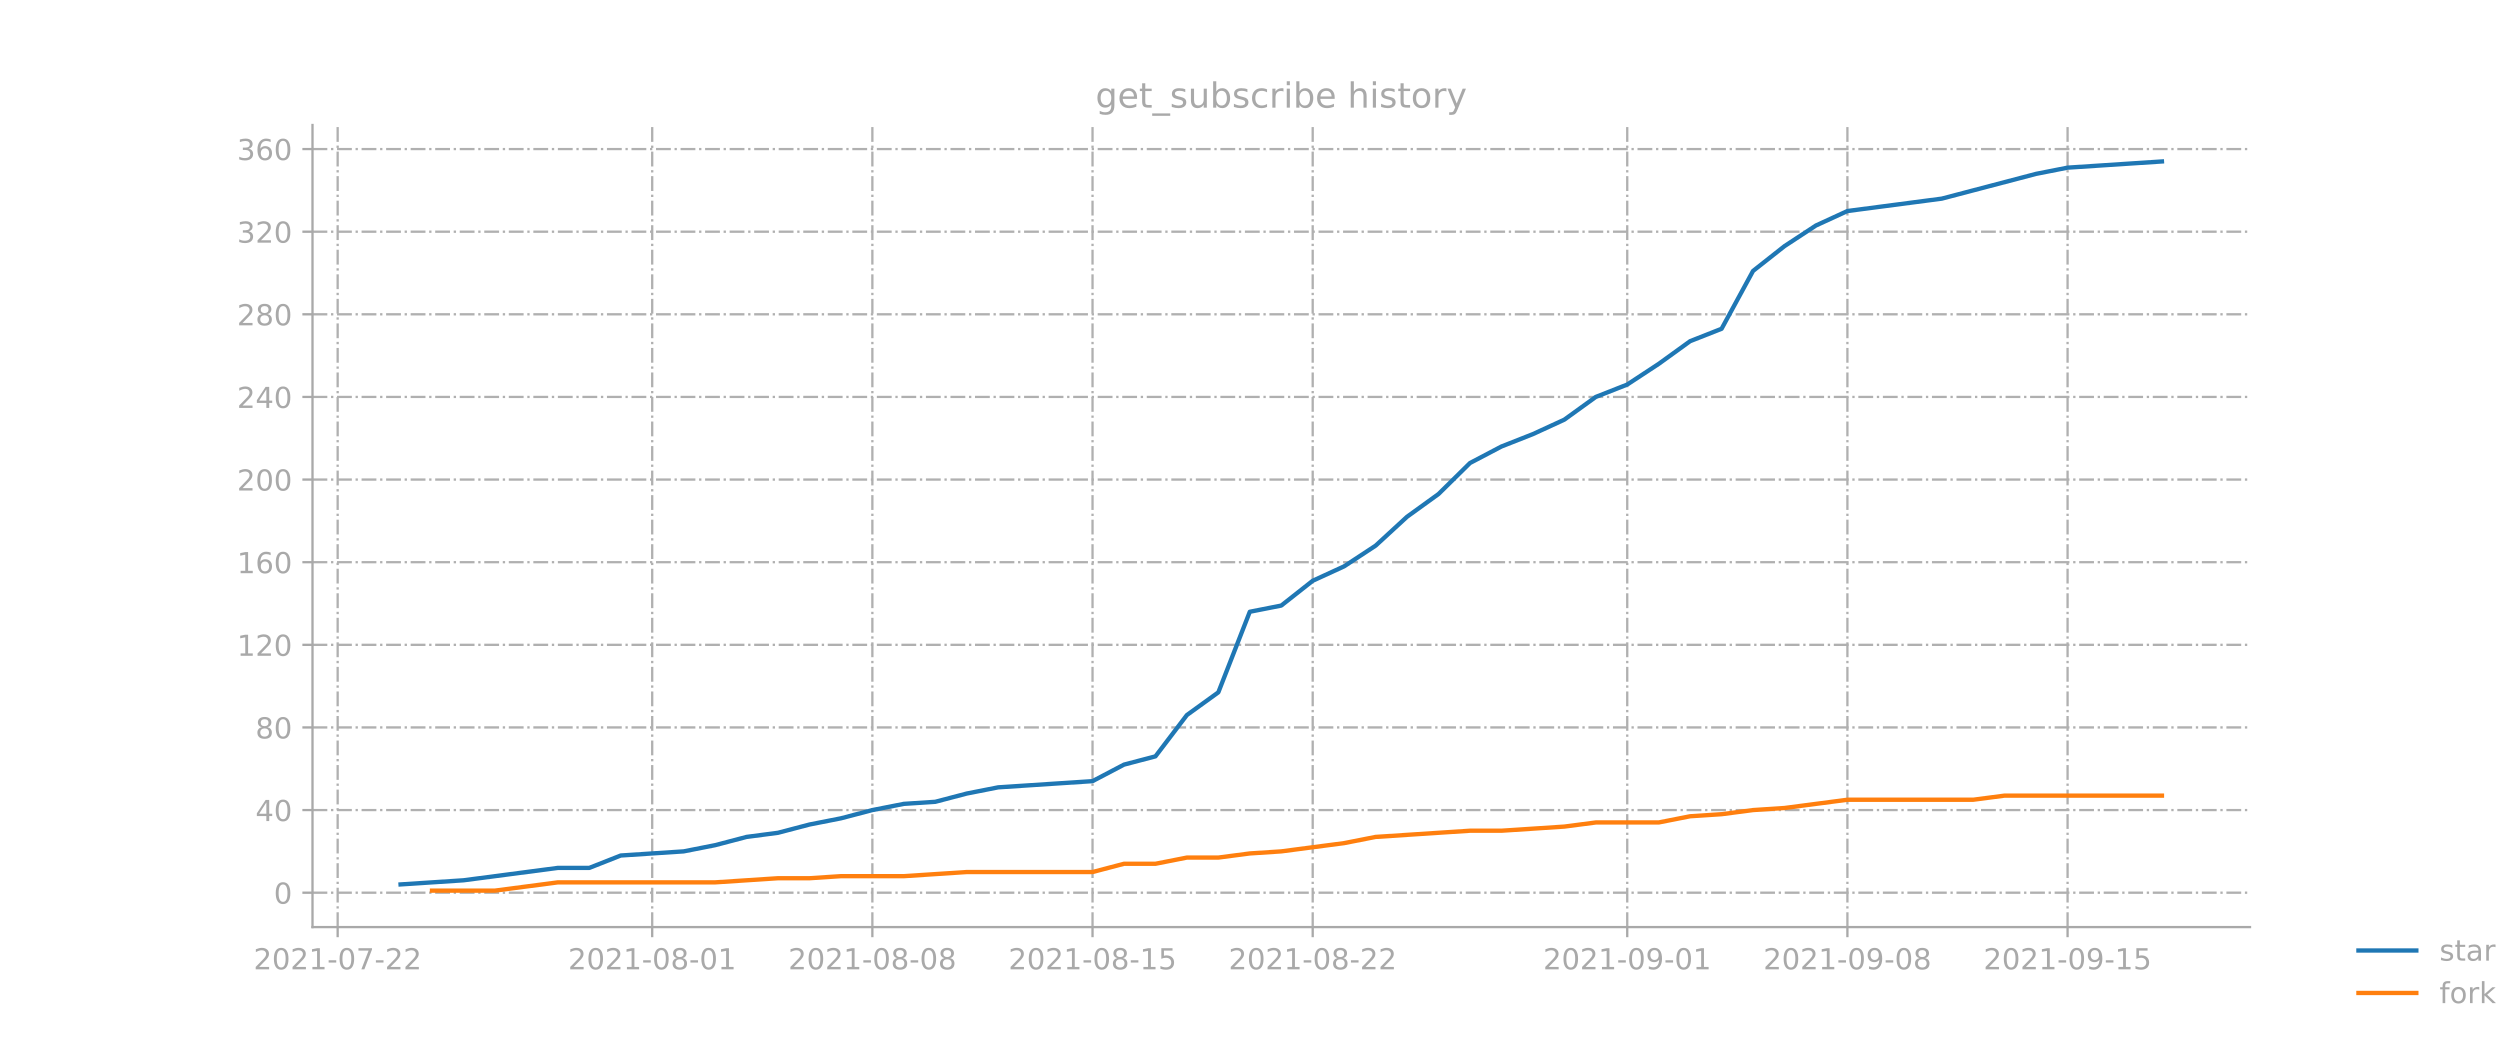
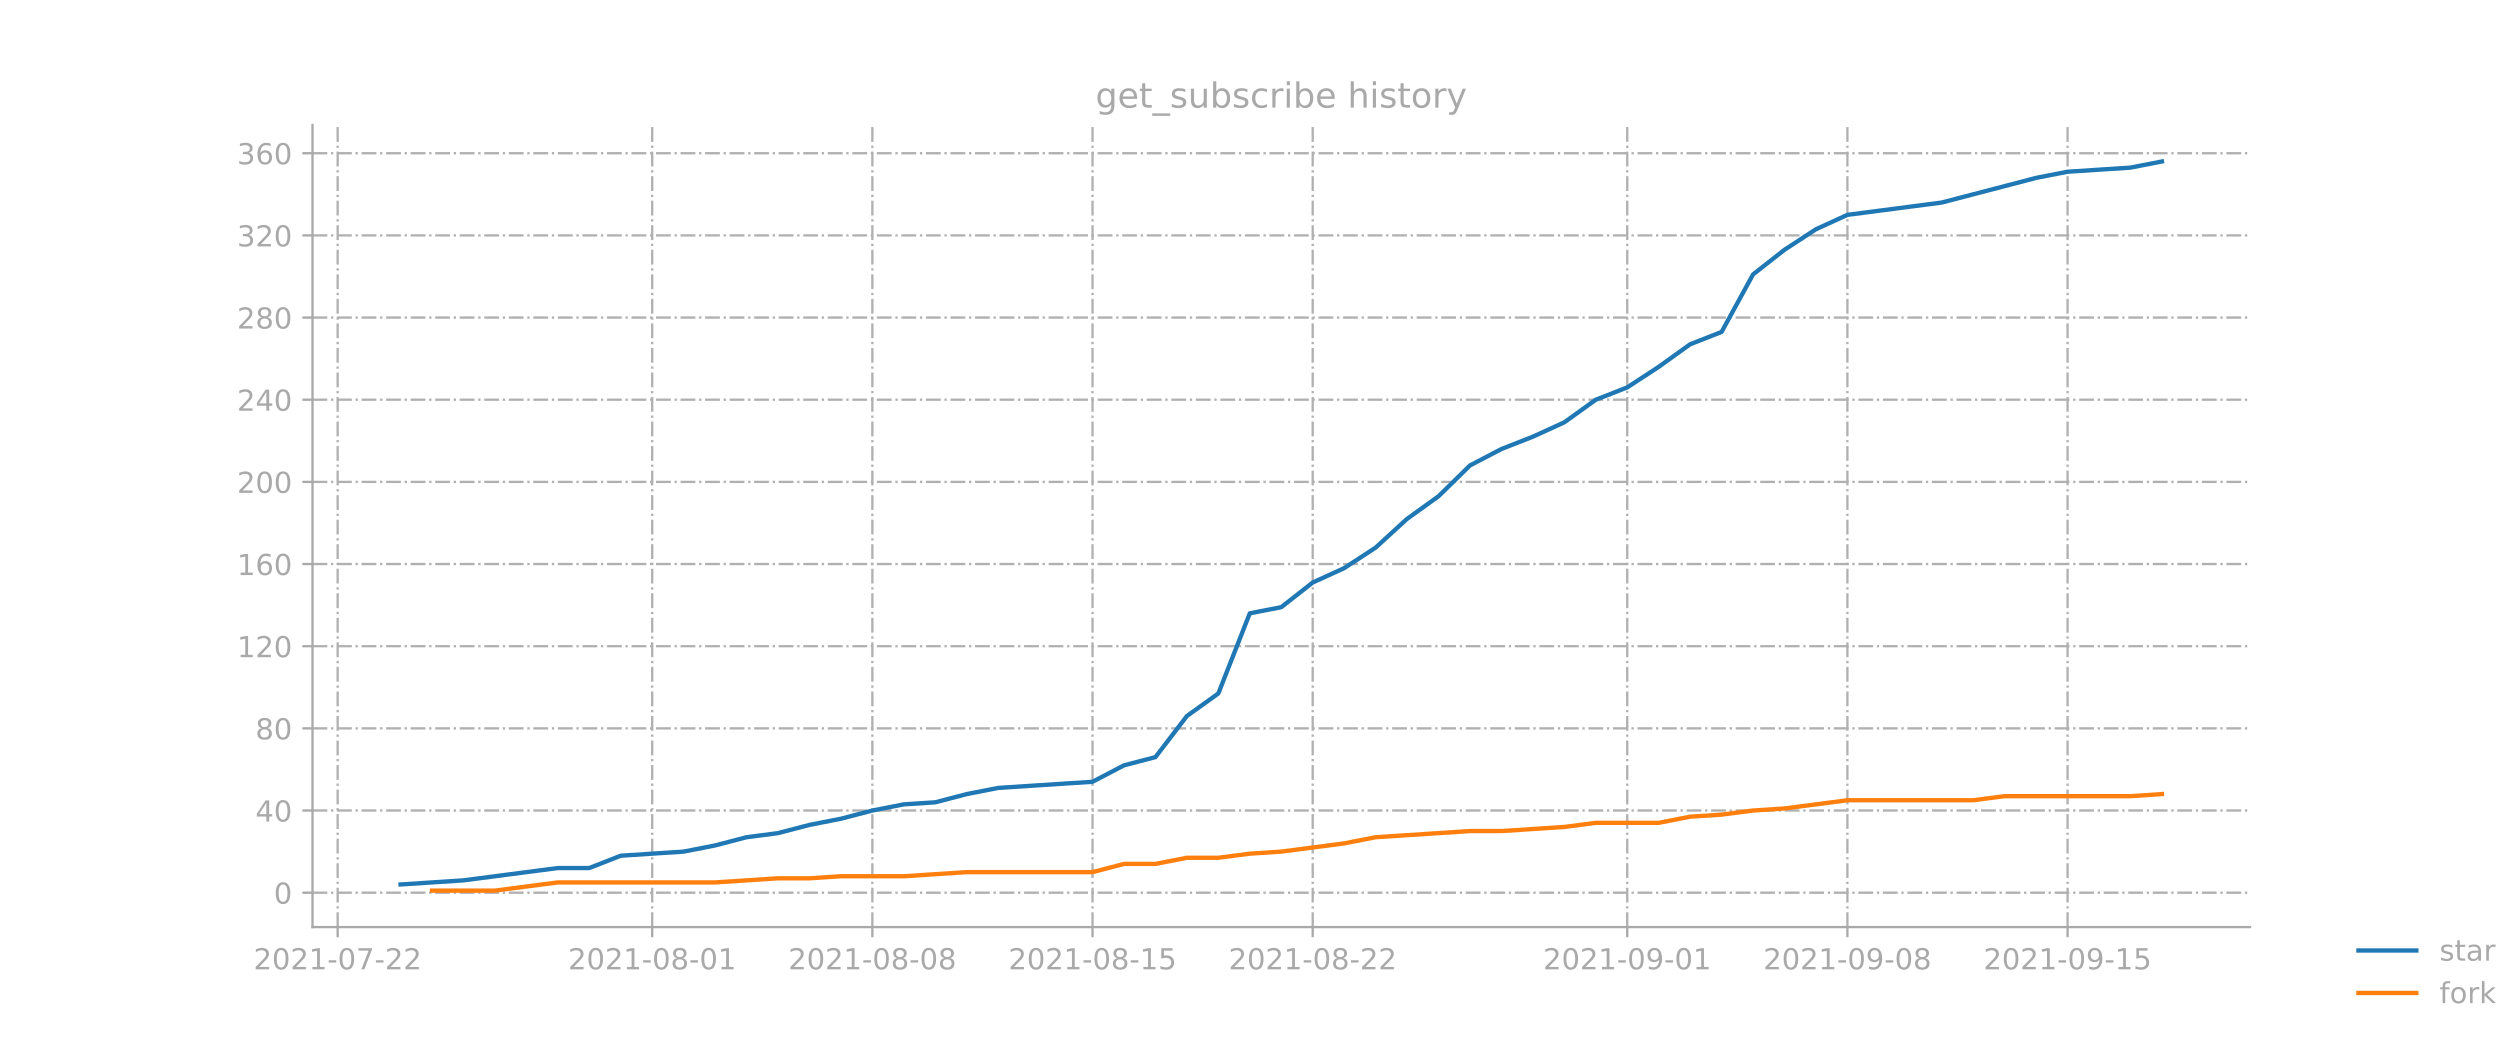
<svg xmlns="http://www.w3.org/2000/svg" xmlns:xlink="http://www.w3.org/1999/xlink" height="360pt" version="1.1" viewBox="0 0 864 360" width="864pt">
  <defs>
    <style type="text/css">*{stroke-linecap:butt;stroke-linejoin:round;}</style>
  </defs>
  <g id="figure_1">
    <g id="patch_1">
      <path d="M 0 360  L 864 360  L 864 0  L 0 0  z " style="fill:none;opacity:0;" />
    </g>
    <g id="axes_1">
      <g id="patch_2">
        <path d="M 108 320.4  L 777.6 320.4  L 777.6 43.2  L 108 43.2  z " style="fill:none;opacity:0;" />
      </g>
      <g id="matplotlib.axis_1">
        <g id="xtick_1">
          <g id="line2d_1">
-             <path clip-path="url(#p44d32dd7d0)" d="M 116.696 320.4  L 116.696 43.2  " style="fill:none;stroke:#b0b0b0;stroke-dasharray:5.12,1.28,0.8,1.28;stroke-dashoffset:0;stroke-width:0.8;" />
+             <path clip-path="url(#p4aa9a8e304)" d="M 116.696 320.4  L 116.696 43.2  " style="fill:none;stroke:#b0b0b0;stroke-dasharray:5.12,1.28,0.8,1.28;stroke-dashoffset:0;stroke-width:0.8;" />
          </g>
          <g id="line2d_2">
            <defs>
-               <path d="M 0 0  L 0 3.5  " id="m758f748c35" style="stroke:#a9a9a9;stroke-width:0.8;" />
+               <path d="M 0 0  L 0 3.5  " id="m9e22bc569d" style="stroke:#a9a9a9;stroke-width:0.8;" />
            </defs>
            <g>
-               <use style="fill:#a9a9a9;stroke:#a9a9a9;stroke-width:0.8;" x="116.696" xlink:href="#m758f748c35" y="320.4" />
+               <use style="fill:#a9a9a9;stroke:#a9a9a9;stroke-width:0.8;" x="116.696" xlink:href="#m9e22bc569d" y="320.4" />
            </g>
          </g>
          <g id="text_1">
            <g style="fill:#a9a9a9;" transform="translate(87.63829 334.9984)scale(0.1 -0.1)">
              <defs>
                <path d="M 1228 531  L 3431 531  L 3431 0  L 469 0  L 469 531  Q 828 903 1448 1529  Q 2069 2156 2228 2338  Q 2531 2678 2651 2914  Q 2772 3150 2772 3378  Q 2772 3750 2511 3984  Q 2250 4219 1831 4219  Q 1534 4219 1204 4116  Q 875 4013 500 3803  L 500 4441  Q 881 4594 1212 4672  Q 1544 4750 1819 4750  Q 2544 4750 2975 4387  Q 3406 4025 3406 3419  Q 3406 3131 3298 2873  Q 3191 2616 2906 2266  Q 2828 2175 2409 1742  Q 1991 1309 1228 531  z " id="DejaVuSans-32" transform="scale(0.015625)" />
                <path d="M 2034 4250  Q 1547 4250 1301 3770  Q 1056 3291 1056 2328  Q 1056 1369 1301 889  Q 1547 409 2034 409  Q 2525 409 2770 889  Q 3016 1369 3016 2328  Q 3016 3291 2770 3770  Q 2525 4250 2034 4250  z M 2034 4750  Q 2819 4750 3233 4129  Q 3647 3509 3647 2328  Q 3647 1150 3233 529  Q 2819 -91 2034 -91  Q 1250 -91 836 529  Q 422 1150 422 2328  Q 422 3509 836 4129  Q 1250 4750 2034 4750  z " id="DejaVuSans-30" transform="scale(0.015625)" />
                <path d="M 794 531  L 1825 531  L 1825 4091  L 703 3866  L 703 4441  L 1819 4666  L 2450 4666  L 2450 531  L 3481 531  L 3481 0  L 794 0  L 794 531  z " id="DejaVuSans-31" transform="scale(0.015625)" />
                <path d="M 313 2009  L 1997 2009  L 1997 1497  L 313 1497  L 313 2009  z " id="DejaVuSans-2d" transform="scale(0.015625)" />
                <path d="M 525 4666  L 3525 4666  L 3525 4397  L 1831 0  L 1172 0  L 2766 4134  L 525 4134  L 525 4666  z " id="DejaVuSans-37" transform="scale(0.015625)" />
              </defs>
              <use xlink:href="#DejaVuSans-32" />
              <use x="63.623" xlink:href="#DejaVuSans-30" />
              <use x="127.246" xlink:href="#DejaVuSans-32" />
              <use x="190.869" xlink:href="#DejaVuSans-31" />
              <use x="254.492" xlink:href="#DejaVuSans-2d" />
              <use x="290.576" xlink:href="#DejaVuSans-30" />
              <use x="354.199" xlink:href="#DejaVuSans-37" />
              <use x="417.822" xlink:href="#DejaVuSans-2d" />
              <use x="453.906" xlink:href="#DejaVuSans-32" />
              <use x="517.529" xlink:href="#DejaVuSans-32" />
            </g>
          </g>
        </g>
        <g id="xtick_2">
          <g id="line2d_3">
-             <path clip-path="url(#p44d32dd7d0)" d="M 225.397 320.4  L 225.397 43.2  " style="fill:none;stroke:#b0b0b0;stroke-dasharray:5.12,1.28,0.8,1.28;stroke-dashoffset:0;stroke-width:0.8;" />
+             <path clip-path="url(#p4aa9a8e304)" d="M 225.397 320.4  L 225.397 43.2  " style="fill:none;stroke:#b0b0b0;stroke-dasharray:5.12,1.28,0.8,1.28;stroke-dashoffset:0;stroke-width:0.8;" />
          </g>
          <g id="line2d_4">
            <g>
-               <use style="fill:#a9a9a9;stroke:#a9a9a9;stroke-width:0.8;" x="225.397" xlink:href="#m758f748c35" y="320.4" />
+               <use style="fill:#a9a9a9;stroke:#a9a9a9;stroke-width:0.8;" x="225.397" xlink:href="#m9e22bc569d" y="320.4" />
            </g>
          </g>
          <g id="text_2">
            <g style="fill:#a9a9a9;" transform="translate(196.3396 334.9984)scale(0.1 -0.1)">
              <defs>
                <path d="M 2034 2216  Q 1584 2216 1326 1975  Q 1069 1734 1069 1313  Q 1069 891 1326 650  Q 1584 409 2034 409  Q 2484 409 2743 651  Q 3003 894 3003 1313  Q 3003 1734 2745 1975  Q 2488 2216 2034 2216  z M 1403 2484  Q 997 2584 770 2862  Q 544 3141 544 3541  Q 544 4100 942 4425  Q 1341 4750 2034 4750  Q 2731 4750 3128 4425  Q 3525 4100 3525 3541  Q 3525 3141 3298 2862  Q 3072 2584 2669 2484  Q 3125 2378 3379 2068  Q 3634 1759 3634 1313  Q 3634 634 3220 271  Q 2806 -91 2034 -91  Q 1263 -91 848 271  Q 434 634 434 1313  Q 434 1759 690 2068  Q 947 2378 1403 2484  z M 1172 3481  Q 1172 3119 1398 2916  Q 1625 2713 2034 2713  Q 2441 2713 2670 2916  Q 2900 3119 2900 3481  Q 2900 3844 2670 4047  Q 2441 4250 2034 4250  Q 1625 4250 1398 4047  Q 1172 3844 1172 3481  z " id="DejaVuSans-38" transform="scale(0.015625)" />
              </defs>
              <use xlink:href="#DejaVuSans-32" />
              <use x="63.623" xlink:href="#DejaVuSans-30" />
              <use x="127.246" xlink:href="#DejaVuSans-32" />
              <use x="190.869" xlink:href="#DejaVuSans-31" />
              <use x="254.492" xlink:href="#DejaVuSans-2d" />
              <use x="290.576" xlink:href="#DejaVuSans-30" />
              <use x="354.199" xlink:href="#DejaVuSans-38" />
              <use x="417.822" xlink:href="#DejaVuSans-2d" />
              <use x="453.906" xlink:href="#DejaVuSans-30" />
              <use x="517.529" xlink:href="#DejaVuSans-31" />
            </g>
          </g>
        </g>
        <g id="xtick_3">
          <g id="line2d_5">
-             <path clip-path="url(#p44d32dd7d0)" d="M 301.488 320.4  L 301.488 43.2  " style="fill:none;stroke:#b0b0b0;stroke-dasharray:5.12,1.28,0.8,1.28;stroke-dashoffset:0;stroke-width:0.8;" />
+             <path clip-path="url(#p4aa9a8e304)" d="M 301.488 320.4  L 301.488 43.2  " style="fill:none;stroke:#b0b0b0;stroke-dasharray:5.12,1.28,0.8,1.28;stroke-dashoffset:0;stroke-width:0.8;" />
          </g>
          <g id="line2d_6">
            <g>
-               <use style="fill:#a9a9a9;stroke:#a9a9a9;stroke-width:0.8;" x="301.488" xlink:href="#m758f748c35" y="320.4" />
+               <use style="fill:#a9a9a9;stroke:#a9a9a9;stroke-width:0.8;" x="301.488" xlink:href="#m9e22bc569d" y="320.4" />
            </g>
          </g>
          <g id="text_3">
            <g style="fill:#a9a9a9;" transform="translate(272.4305 334.9984)scale(0.1 -0.1)">
              <use xlink:href="#DejaVuSans-32" />
              <use x="63.623" xlink:href="#DejaVuSans-30" />
              <use x="127.246" xlink:href="#DejaVuSans-32" />
              <use x="190.869" xlink:href="#DejaVuSans-31" />
              <use x="254.492" xlink:href="#DejaVuSans-2d" />
              <use x="290.576" xlink:href="#DejaVuSans-30" />
              <use x="354.199" xlink:href="#DejaVuSans-38" />
              <use x="417.822" xlink:href="#DejaVuSans-2d" />
              <use x="453.906" xlink:href="#DejaVuSans-30" />
              <use x="517.529" xlink:href="#DejaVuSans-38" />
            </g>
          </g>
        </g>
        <g id="xtick_4">
          <g id="line2d_7">
-             <path clip-path="url(#p44d32dd7d0)" d="M 377.579 320.4  L 377.579 43.2  " style="fill:none;stroke:#b0b0b0;stroke-dasharray:5.12,1.28,0.8,1.28;stroke-dashoffset:0;stroke-width:0.8;" />
+             <path clip-path="url(#p4aa9a8e304)" d="M 377.579 320.4  L 377.579 43.2  " style="fill:none;stroke:#b0b0b0;stroke-dasharray:5.12,1.28,0.8,1.28;stroke-dashoffset:0;stroke-width:0.8;" />
          </g>
          <g id="line2d_8">
            <g>
-               <use style="fill:#a9a9a9;stroke:#a9a9a9;stroke-width:0.8;" x="377.579" xlink:href="#m758f748c35" y="320.4" />
+               <use style="fill:#a9a9a9;stroke:#a9a9a9;stroke-width:0.8;" x="377.579" xlink:href="#m9e22bc569d" y="320.4" />
            </g>
          </g>
          <g id="text_4">
            <g style="fill:#a9a9a9;" transform="translate(348.5214 334.9984)scale(0.1 -0.1)">
              <defs>
                <path d="M 691 4666  L 3169 4666  L 3169 4134  L 1269 4134  L 1269 2991  Q 1406 3038 1543 3061  Q 1681 3084 1819 3084  Q 2600 3084 3056 2656  Q 3513 2228 3513 1497  Q 3513 744 3044 326  Q 2575 -91 1722 -91  Q 1428 -91 1123 -41  Q 819 9 494 109  L 494 744  Q 775 591 1075 516  Q 1375 441 1709 441  Q 2250 441 2565 725  Q 2881 1009 2881 1497  Q 2881 1984 2565 2268  Q 2250 2553 1709 2553  Q 1456 2553 1204 2497  Q 953 2441 691 2322  L 691 4666  z " id="DejaVuSans-35" transform="scale(0.015625)" />
              </defs>
              <use xlink:href="#DejaVuSans-32" />
              <use x="63.623" xlink:href="#DejaVuSans-30" />
              <use x="127.246" xlink:href="#DejaVuSans-32" />
              <use x="190.869" xlink:href="#DejaVuSans-31" />
              <use x="254.492" xlink:href="#DejaVuSans-2d" />
              <use x="290.576" xlink:href="#DejaVuSans-30" />
              <use x="354.199" xlink:href="#DejaVuSans-38" />
              <use x="417.822" xlink:href="#DejaVuSans-2d" />
              <use x="453.906" xlink:href="#DejaVuSans-31" />
              <use x="517.529" xlink:href="#DejaVuSans-35" />
            </g>
          </g>
        </g>
        <g id="xtick_5">
          <g id="line2d_9">
-             <path clip-path="url(#p44d32dd7d0)" d="M 453.67 320.4  L 453.67 43.2  " style="fill:none;stroke:#b0b0b0;stroke-dasharray:5.12,1.28,0.8,1.28;stroke-dashoffset:0;stroke-width:0.8;" />
+             <path clip-path="url(#p4aa9a8e304)" d="M 453.67 320.4  L 453.67 43.2  " style="fill:none;stroke:#b0b0b0;stroke-dasharray:5.12,1.28,0.8,1.28;stroke-dashoffset:0;stroke-width:0.8;" />
          </g>
          <g id="line2d_10">
            <g>
-               <use style="fill:#a9a9a9;stroke:#a9a9a9;stroke-width:0.8;" x="453.67" xlink:href="#m758f748c35" y="320.4" />
+               <use style="fill:#a9a9a9;stroke:#a9a9a9;stroke-width:0.8;" x="453.67" xlink:href="#m9e22bc569d" y="320.4" />
            </g>
          </g>
          <g id="text_5">
            <g style="fill:#a9a9a9;" transform="translate(424.6123 334.9984)scale(0.1 -0.1)">
              <use xlink:href="#DejaVuSans-32" />
              <use x="63.623" xlink:href="#DejaVuSans-30" />
              <use x="127.246" xlink:href="#DejaVuSans-32" />
              <use x="190.869" xlink:href="#DejaVuSans-31" />
              <use x="254.492" xlink:href="#DejaVuSans-2d" />
              <use x="290.576" xlink:href="#DejaVuSans-30" />
              <use x="354.199" xlink:href="#DejaVuSans-38" />
              <use x="417.822" xlink:href="#DejaVuSans-2d" />
              <use x="453.906" xlink:href="#DejaVuSans-32" />
              <use x="517.529" xlink:href="#DejaVuSans-32" />
            </g>
          </g>
        </g>
        <g id="xtick_6">
          <g id="line2d_11">
-             <path clip-path="url(#p44d32dd7d0)" d="M 562.371 320.4  L 562.371 43.2  " style="fill:none;stroke:#b0b0b0;stroke-dasharray:5.12,1.28,0.8,1.28;stroke-dashoffset:0;stroke-width:0.8;" />
+             <path clip-path="url(#p4aa9a8e304)" d="M 562.371 320.4  L 562.371 43.2  " style="fill:none;stroke:#b0b0b0;stroke-dasharray:5.12,1.28,0.8,1.28;stroke-dashoffset:0;stroke-width:0.8;" />
          </g>
          <g id="line2d_12">
            <g>
-               <use style="fill:#a9a9a9;stroke:#a9a9a9;stroke-width:0.8;" x="562.371" xlink:href="#m758f748c35" y="320.4" />
+               <use style="fill:#a9a9a9;stroke:#a9a9a9;stroke-width:0.8;" x="562.371" xlink:href="#m9e22bc569d" y="320.4" />
            </g>
          </g>
          <g id="text_6">
            <g style="fill:#a9a9a9;" transform="translate(533.3136 334.9984)scale(0.1 -0.1)">
              <defs>
                <path d="M 703 97  L 703 672  Q 941 559 1184 500  Q 1428 441 1663 441  Q 2288 441 2617 861  Q 2947 1281 2994 2138  Q 2813 1869 2534 1725  Q 2256 1581 1919 1581  Q 1219 1581 811 2004  Q 403 2428 403 3163  Q 403 3881 828 4315  Q 1253 4750 1959 4750  Q 2769 4750 3195 4129  Q 3622 3509 3622 2328  Q 3622 1225 3098 567  Q 2575 -91 1691 -91  Q 1453 -91 1209 -44  Q 966 3 703 97  z M 1959 2075  Q 2384 2075 2632 2365  Q 2881 2656 2881 3163  Q 2881 3666 2632 3958  Q 2384 4250 1959 4250  Q 1534 4250 1286 3958  Q 1038 3666 1038 3163  Q 1038 2656 1286 2365  Q 1534 2075 1959 2075  z " id="DejaVuSans-39" transform="scale(0.015625)" />
              </defs>
              <use xlink:href="#DejaVuSans-32" />
              <use x="63.623" xlink:href="#DejaVuSans-30" />
              <use x="127.246" xlink:href="#DejaVuSans-32" />
              <use x="190.869" xlink:href="#DejaVuSans-31" />
              <use x="254.492" xlink:href="#DejaVuSans-2d" />
              <use x="290.576" xlink:href="#DejaVuSans-30" />
              <use x="354.199" xlink:href="#DejaVuSans-39" />
              <use x="417.822" xlink:href="#DejaVuSans-2d" />
              <use x="453.906" xlink:href="#DejaVuSans-30" />
              <use x="517.529" xlink:href="#DejaVuSans-31" />
            </g>
          </g>
        </g>
        <g id="xtick_7">
          <g id="line2d_13">
-             <path clip-path="url(#p44d32dd7d0)" d="M 638.462 320.4  L 638.462 43.2  " style="fill:none;stroke:#b0b0b0;stroke-dasharray:5.12,1.28,0.8,1.28;stroke-dashoffset:0;stroke-width:0.8;" />
+             <path clip-path="url(#p4aa9a8e304)" d="M 638.462 320.4  L 638.462 43.2  " style="fill:none;stroke:#b0b0b0;stroke-dasharray:5.12,1.28,0.8,1.28;stroke-dashoffset:0;stroke-width:0.8;" />
          </g>
          <g id="line2d_14">
            <g>
-               <use style="fill:#a9a9a9;stroke:#a9a9a9;stroke-width:0.8;" x="638.462" xlink:href="#m758f748c35" y="320.4" />
+               <use style="fill:#a9a9a9;stroke:#a9a9a9;stroke-width:0.8;" x="638.462" xlink:href="#m9e22bc569d" y="320.4" />
            </g>
          </g>
          <g id="text_7">
            <g style="fill:#a9a9a9;" transform="translate(609.4045 334.9984)scale(0.1 -0.1)">
              <use xlink:href="#DejaVuSans-32" />
              <use x="63.623" xlink:href="#DejaVuSans-30" />
              <use x="127.246" xlink:href="#DejaVuSans-32" />
              <use x="190.869" xlink:href="#DejaVuSans-31" />
              <use x="254.492" xlink:href="#DejaVuSans-2d" />
              <use x="290.576" xlink:href="#DejaVuSans-30" />
              <use x="354.199" xlink:href="#DejaVuSans-39" />
              <use x="417.822" xlink:href="#DejaVuSans-2d" />
              <use x="453.906" xlink:href="#DejaVuSans-30" />
              <use x="517.529" xlink:href="#DejaVuSans-38" />
            </g>
          </g>
        </g>
        <g id="xtick_8">
          <g id="line2d_15">
-             <path clip-path="url(#p44d32dd7d0)" d="M 714.553 320.4  L 714.553 43.2  " style="fill:none;stroke:#b0b0b0;stroke-dasharray:5.12,1.28,0.8,1.28;stroke-dashoffset:0;stroke-width:0.8;" />
+             <path clip-path="url(#p4aa9a8e304)" d="M 714.553 320.4  L 714.553 43.2  " style="fill:none;stroke:#b0b0b0;stroke-dasharray:5.12,1.28,0.8,1.28;stroke-dashoffset:0;stroke-width:0.8;" />
          </g>
          <g id="line2d_16">
            <g>
-               <use style="fill:#a9a9a9;stroke:#a9a9a9;stroke-width:0.8;" x="714.553" xlink:href="#m758f748c35" y="320.4" />
+               <use style="fill:#a9a9a9;stroke:#a9a9a9;stroke-width:0.8;" x="714.553" xlink:href="#m9e22bc569d" y="320.4" />
            </g>
          </g>
          <g id="text_8">
            <g style="fill:#a9a9a9;" transform="translate(685.4954 334.9984)scale(0.1 -0.1)">
              <use xlink:href="#DejaVuSans-32" />
              <use x="63.623" xlink:href="#DejaVuSans-30" />
              <use x="127.246" xlink:href="#DejaVuSans-32" />
              <use x="190.869" xlink:href="#DejaVuSans-31" />
              <use x="254.492" xlink:href="#DejaVuSans-2d" />
              <use x="290.576" xlink:href="#DejaVuSans-30" />
              <use x="354.199" xlink:href="#DejaVuSans-39" />
              <use x="417.822" xlink:href="#DejaVuSans-2d" />
              <use x="453.906" xlink:href="#DejaVuSans-31" />
              <use x="517.529" xlink:href="#DejaVuSans-35" />
            </g>
          </g>
        </g>
      </g>
      <g id="matplotlib.axis_2">
        <g id="ytick_1">
          <g id="line2d_17">
-             <path clip-path="url(#p44d32dd7d0)" d="M 108 308.514  L 777.6 308.514  " style="fill:none;stroke:#b0b0b0;stroke-dasharray:5.12,1.28,0.8,1.28;stroke-dashoffset:0;stroke-width:0.8;" />
+             <path clip-path="url(#p4aa9a8e304)" d="M 108 308.51  L 777.6 308.51  " style="fill:none;stroke:#b0b0b0;stroke-dasharray:5.12,1.28,0.8,1.28;stroke-dashoffset:0;stroke-width:0.8;" />
          </g>
          <g id="line2d_18">
            <defs>
-               <path d="M 0 0  L -3.5 0  " id="m74bb67bf41" style="stroke:#a9a9a9;stroke-width:0.8;" />
+               <path d="M 0 0  L -3.5 0  " id="m65caf7c14a" style="stroke:#a9a9a9;stroke-width:0.8;" />
            </defs>
            <g>
-               <use style="fill:#a9a9a9;stroke:#a9a9a9;stroke-width:0.8;" x="108" xlink:href="#m74bb67bf41" y="308.514" />
+               <use style="fill:#a9a9a9;stroke:#a9a9a9;stroke-width:0.8;" x="108" xlink:href="#m65caf7c14a" y="308.51" />
            </g>
          </g>
          <g id="text_9">
-             <g style="fill:#a9a9a9;" transform="translate(94.6375 312.3131)scale(0.1 -0.1)">
+             <g style="fill:#a9a9a9;" transform="translate(94.6375 312.3091)scale(0.1 -0.1)">
              <use xlink:href="#DejaVuSans-30" />
            </g>
          </g>
        </g>
        <g id="ytick_2">
          <g id="line2d_19">
-             <path clip-path="url(#p44d32dd7d0)" d="M 108 279.959  L 777.6 279.959  " style="fill:none;stroke:#b0b0b0;stroke-dasharray:5.12,1.28,0.8,1.28;stroke-dashoffset:0;stroke-width:0.8;" />
+             <path clip-path="url(#p4aa9a8e304)" d="M 108 280.115  L 777.6 280.115  " style="fill:none;stroke:#b0b0b0;stroke-dasharray:5.12,1.28,0.8,1.28;stroke-dashoffset:0;stroke-width:0.8;" />
          </g>
          <g id="line2d_20">
            <g>
-               <use style="fill:#a9a9a9;stroke:#a9a9a9;stroke-width:0.8;" x="108" xlink:href="#m74bb67bf41" y="279.959" />
+               <use style="fill:#a9a9a9;stroke:#a9a9a9;stroke-width:0.8;" x="108" xlink:href="#m65caf7c14a" y="280.115" />
            </g>
          </g>
          <g id="text_10">
-             <g style="fill:#a9a9a9;" transform="translate(88.275 283.7579)scale(0.1 -0.1)">
+             <g style="fill:#a9a9a9;" transform="translate(88.275 283.9147)scale(0.1 -0.1)">
              <defs>
                <path d="M 2419 4116  L 825 1625  L 2419 1625  L 2419 4116  z M 2253 4666  L 3047 4666  L 3047 1625  L 3713 1625  L 3713 1100  L 3047 1100  L 3047 0  L 2419 0  L 2419 1100  L 313 1100  L 313 1709  L 2253 4666  z " id="DejaVuSans-34" transform="scale(0.015625)" />
              </defs>
              <use xlink:href="#DejaVuSans-34" />
              <use x="63.623" xlink:href="#DejaVuSans-30" />
            </g>
          </g>
        </g>
        <g id="ytick_3">
          <g id="line2d_21">
-             <path clip-path="url(#p44d32dd7d0)" d="M 108 251.403  L 777.6 251.403  " style="fill:none;stroke:#b0b0b0;stroke-dasharray:5.12,1.28,0.8,1.28;stroke-dashoffset:0;stroke-width:0.8;" />
+             <path clip-path="url(#p4aa9a8e304)" d="M 108 251.721  L 777.6 251.721  " style="fill:none;stroke:#b0b0b0;stroke-dasharray:5.12,1.28,0.8,1.28;stroke-dashoffset:0;stroke-width:0.8;" />
          </g>
          <g id="line2d_22">
            <g>
-               <use style="fill:#a9a9a9;stroke:#a9a9a9;stroke-width:0.8;" x="108" xlink:href="#m74bb67bf41" y="251.403" />
+               <use style="fill:#a9a9a9;stroke:#a9a9a9;stroke-width:0.8;" x="108" xlink:href="#m65caf7c14a" y="251.721" />
            </g>
          </g>
          <g id="text_11">
-             <g style="fill:#a9a9a9;" transform="translate(88.275 255.2026)scale(0.1 -0.1)">
+             <g style="fill:#a9a9a9;" transform="translate(88.275 255.5203)scale(0.1 -0.1)">
              <use xlink:href="#DejaVuSans-38" />
              <use x="63.623" xlink:href="#DejaVuSans-30" />
            </g>
          </g>
        </g>
        <g id="ytick_4">
          <g id="line2d_23">
-             <path clip-path="url(#p44d32dd7d0)" d="M 108 222.848  L 777.6 222.848  " style="fill:none;stroke:#b0b0b0;stroke-dasharray:5.12,1.28,0.8,1.28;stroke-dashoffset:0;stroke-width:0.8;" />
+             <path clip-path="url(#p4aa9a8e304)" d="M 108 223.327  L 777.6 223.327  " style="fill:none;stroke:#b0b0b0;stroke-dasharray:5.12,1.28,0.8,1.28;stroke-dashoffset:0;stroke-width:0.8;" />
          </g>
          <g id="line2d_24">
            <g>
-               <use style="fill:#a9a9a9;stroke:#a9a9a9;stroke-width:0.8;" x="108" xlink:href="#m74bb67bf41" y="222.848" />
+               <use style="fill:#a9a9a9;stroke:#a9a9a9;stroke-width:0.8;" x="108" xlink:href="#m65caf7c14a" y="223.327" />
            </g>
          </g>
          <g id="text_12">
-             <g style="fill:#a9a9a9;" transform="translate(81.9125 226.6474)scale(0.1 -0.1)">
+             <g style="fill:#a9a9a9;" transform="translate(81.9125 227.126)scale(0.1 -0.1)">
              <use xlink:href="#DejaVuSans-31" />
              <use x="63.623" xlink:href="#DejaVuSans-32" />
              <use x="127.246" xlink:href="#DejaVuSans-30" />
            </g>
          </g>
        </g>
        <g id="ytick_5">
          <g id="line2d_25">
-             <path clip-path="url(#p44d32dd7d0)" d="M 108 194.293  L 777.6 194.293  " style="fill:none;stroke:#b0b0b0;stroke-dasharray:5.12,1.28,0.8,1.28;stroke-dashoffset:0;stroke-width:0.8;" />
+             <path clip-path="url(#p4aa9a8e304)" d="M 108 194.932  L 777.6 194.932  " style="fill:none;stroke:#b0b0b0;stroke-dasharray:5.12,1.28,0.8,1.28;stroke-dashoffset:0;stroke-width:0.8;" />
          </g>
          <g id="line2d_26">
            <g>
-               <use style="fill:#a9a9a9;stroke:#a9a9a9;stroke-width:0.8;" x="108" xlink:href="#m74bb67bf41" y="194.293" />
+               <use style="fill:#a9a9a9;stroke:#a9a9a9;stroke-width:0.8;" x="108" xlink:href="#m65caf7c14a" y="194.932" />
            </g>
          </g>
          <g id="text_13">
-             <g style="fill:#a9a9a9;" transform="translate(81.9125 198.0921)scale(0.1 -0.1)">
+             <g style="fill:#a9a9a9;" transform="translate(81.9125 198.7316)scale(0.1 -0.1)">
              <defs>
                <path d="M 2113 2584  Q 1688 2584 1439 2293  Q 1191 2003 1191 1497  Q 1191 994 1439 701  Q 1688 409 2113 409  Q 2538 409 2786 701  Q 3034 994 3034 1497  Q 3034 2003 2786 2293  Q 2538 2584 2113 2584  z M 3366 4563  L 3366 3988  Q 3128 4100 2886 4159  Q 2644 4219 2406 4219  Q 1781 4219 1451 3797  Q 1122 3375 1075 2522  Q 1259 2794 1537 2939  Q 1816 3084 2150 3084  Q 2853 3084 3261 2657  Q 3669 2231 3669 1497  Q 3669 778 3244 343  Q 2819 -91 2113 -91  Q 1303 -91 875 529  Q 447 1150 447 2328  Q 447 3434 972 4092  Q 1497 4750 2381 4750  Q 2619 4750 2861 4703  Q 3103 4656 3366 4563  z " id="DejaVuSans-36" transform="scale(0.015625)" />
              </defs>
              <use xlink:href="#DejaVuSans-31" />
              <use x="63.623" xlink:href="#DejaVuSans-36" />
              <use x="127.246" xlink:href="#DejaVuSans-30" />
            </g>
          </g>
        </g>
        <g id="ytick_6">
          <g id="line2d_27">
-             <path clip-path="url(#p44d32dd7d0)" d="M 108 165.738  L 777.6 165.738  " style="fill:none;stroke:#b0b0b0;stroke-dasharray:5.12,1.28,0.8,1.28;stroke-dashoffset:0;stroke-width:0.8;" />
+             <path clip-path="url(#p4aa9a8e304)" d="M 108 166.538  L 777.6 166.538  " style="fill:none;stroke:#b0b0b0;stroke-dasharray:5.12,1.28,0.8,1.28;stroke-dashoffset:0;stroke-width:0.8;" />
          </g>
          <g id="line2d_28">
            <g>
-               <use style="fill:#a9a9a9;stroke:#a9a9a9;stroke-width:0.8;" x="108" xlink:href="#m74bb67bf41" y="165.738" />
+               <use style="fill:#a9a9a9;stroke:#a9a9a9;stroke-width:0.8;" x="108" xlink:href="#m65caf7c14a" y="166.538" />
            </g>
          </g>
          <g id="text_14">
-             <g style="fill:#a9a9a9;" transform="translate(81.9125 169.5369)scale(0.1 -0.1)">
+             <g style="fill:#a9a9a9;" transform="translate(81.9125 170.3372)scale(0.1 -0.1)">
              <use xlink:href="#DejaVuSans-32" />
              <use x="63.623" xlink:href="#DejaVuSans-30" />
              <use x="127.246" xlink:href="#DejaVuSans-30" />
            </g>
          </g>
        </g>
        <g id="ytick_7">
          <g id="line2d_29">
-             <path clip-path="url(#p44d32dd7d0)" d="M 108 137.182  L 777.6 137.182  " style="fill:none;stroke:#b0b0b0;stroke-dasharray:5.12,1.28,0.8,1.28;stroke-dashoffset:0;stroke-width:0.8;" />
+             <path clip-path="url(#p4aa9a8e304)" d="M 108 138.144  L 777.6 138.144  " style="fill:none;stroke:#b0b0b0;stroke-dasharray:5.12,1.28,0.8,1.28;stroke-dashoffset:0;stroke-width:0.8;" />
          </g>
          <g id="line2d_30">
            <g>
-               <use style="fill:#a9a9a9;stroke:#a9a9a9;stroke-width:0.8;" x="108" xlink:href="#m74bb67bf41" y="137.182" />
+               <use style="fill:#a9a9a9;stroke:#a9a9a9;stroke-width:0.8;" x="108" xlink:href="#m65caf7c14a" y="138.144" />
            </g>
          </g>
          <g id="text_15">
-             <g style="fill:#a9a9a9;" transform="translate(81.9125 140.9817)scale(0.1 -0.1)">
+             <g style="fill:#a9a9a9;" transform="translate(81.9125 141.9429)scale(0.1 -0.1)">
              <use xlink:href="#DejaVuSans-32" />
              <use x="63.623" xlink:href="#DejaVuSans-34" />
              <use x="127.246" xlink:href="#DejaVuSans-30" />
            </g>
          </g>
        </g>
        <g id="ytick_8">
          <g id="line2d_31">
-             <path clip-path="url(#p44d32dd7d0)" d="M 108 108.627  L 777.6 108.627  " style="fill:none;stroke:#b0b0b0;stroke-dasharray:5.12,1.28,0.8,1.28;stroke-dashoffset:0;stroke-width:0.8;" />
+             <path clip-path="url(#p4aa9a8e304)" d="M 108 109.749  L 777.6 109.749  " style="fill:none;stroke:#b0b0b0;stroke-dasharray:5.12,1.28,0.8,1.28;stroke-dashoffset:0;stroke-width:0.8;" />
          </g>
          <g id="line2d_32">
            <g>
-               <use style="fill:#a9a9a9;stroke:#a9a9a9;stroke-width:0.8;" x="108" xlink:href="#m74bb67bf41" y="108.627" />
+               <use style="fill:#a9a9a9;stroke:#a9a9a9;stroke-width:0.8;" x="108" xlink:href="#m65caf7c14a" y="109.749" />
            </g>
          </g>
          <g id="text_16">
-             <g style="fill:#a9a9a9;" transform="translate(81.9125 112.4264)scale(0.1 -0.1)">
+             <g style="fill:#a9a9a9;" transform="translate(81.9125 113.5485)scale(0.1 -0.1)">
              <use xlink:href="#DejaVuSans-32" />
              <use x="63.623" xlink:href="#DejaVuSans-38" />
              <use x="127.246" xlink:href="#DejaVuSans-30" />
            </g>
          </g>
        </g>
        <g id="ytick_9">
          <g id="line2d_33">
-             <path clip-path="url(#p44d32dd7d0)" d="M 108 80.072  L 777.6 80.072  " style="fill:none;stroke:#b0b0b0;stroke-dasharray:5.12,1.28,0.8,1.28;stroke-dashoffset:0;stroke-width:0.8;" />
+             <path clip-path="url(#p4aa9a8e304)" d="M 108 81.355  L 777.6 81.355  " style="fill:none;stroke:#b0b0b0;stroke-dasharray:5.12,1.28,0.8,1.28;stroke-dashoffset:0;stroke-width:0.8;" />
          </g>
          <g id="line2d_34">
            <g>
-               <use style="fill:#a9a9a9;stroke:#a9a9a9;stroke-width:0.8;" x="108" xlink:href="#m74bb67bf41" y="80.072" />
+               <use style="fill:#a9a9a9;stroke:#a9a9a9;stroke-width:0.8;" x="108" xlink:href="#m65caf7c14a" y="81.355" />
            </g>
          </g>
          <g id="text_17">
-             <g style="fill:#a9a9a9;" transform="translate(81.9125 83.87117)scale(0.1 -0.1)">
+             <g style="fill:#a9a9a9;" transform="translate(81.9125 85.15415)scale(0.1 -0.1)">
              <defs>
                <path d="M 2597 2516  Q 3050 2419 3304 2112  Q 3559 1806 3559 1356  Q 3559 666 3084 287  Q 2609 -91 1734 -91  Q 1441 -91 1130 -33  Q 819 25 488 141  L 488 750  Q 750 597 1062 519  Q 1375 441 1716 441  Q 2309 441 2620 675  Q 2931 909 2931 1356  Q 2931 1769 2642 2001  Q 2353 2234 1838 2234  L 1294 2234  L 1294 2753  L 1863 2753  Q 2328 2753 2575 2939  Q 2822 3125 2822 3475  Q 2822 3834 2567 4026  Q 2313 4219 1838 4219  Q 1578 4219 1281 4162  Q 984 4106 628 3988  L 628 4550  Q 988 4650 1302 4700  Q 1616 4750 1894 4750  Q 2613 4750 3031 4423  Q 3450 4097 3450 3541  Q 3450 3153 3228 2886  Q 3006 2619 2597 2516  z " id="DejaVuSans-33" transform="scale(0.015625)" />
              </defs>
              <use xlink:href="#DejaVuSans-33" />
              <use x="63.623" xlink:href="#DejaVuSans-32" />
              <use x="127.246" xlink:href="#DejaVuSans-30" />
            </g>
          </g>
        </g>
        <g id="ytick_10">
          <g id="line2d_35">
-             <path clip-path="url(#p44d32dd7d0)" d="M 108 51.517  L 777.6 51.517  " style="fill:none;stroke:#b0b0b0;stroke-dasharray:5.12,1.28,0.8,1.28;stroke-dashoffset:0;stroke-width:0.8;" />
+             <path clip-path="url(#p4aa9a8e304)" d="M 108 52.961  L 777.6 52.961  " style="fill:none;stroke:#b0b0b0;stroke-dasharray:5.12,1.28,0.8,1.28;stroke-dashoffset:0;stroke-width:0.8;" />
          </g>
          <g id="line2d_36">
            <g>
-               <use style="fill:#a9a9a9;stroke:#a9a9a9;stroke-width:0.8;" x="108" xlink:href="#m74bb67bf41" y="51.517" />
+               <use style="fill:#a9a9a9;stroke:#a9a9a9;stroke-width:0.8;" x="108" xlink:href="#m65caf7c14a" y="52.961" />
            </g>
          </g>
          <g id="text_18">
-             <g style="fill:#a9a9a9;" transform="translate(81.9125 55.31593)scale(0.1 -0.1)">
+             <g style="fill:#a9a9a9;" transform="translate(81.9125 56.75978)scale(0.1 -0.1)">
              <use xlink:href="#DejaVuSans-33" />
              <use x="63.623" xlink:href="#DejaVuSans-36" />
              <use x="127.246" xlink:href="#DejaVuSans-30" />
            </g>
          </g>
        </g>
      </g>
      <g id="line2d_37">
-         <path clip-path="url(#p44d32dd7d0)" d="M 138.436 305.658  L 149.306 304.944  L 160.177 304.231  L 171.047 302.803  L 181.917 301.375  L 192.787 299.947  L 203.657 299.947  L 214.527 295.664  L 225.397 294.95  L 236.268 294.236  L 247.138 292.095  L 258.008 289.239  L 268.878 287.811  L 279.748 284.956  L 290.618 282.814  L 301.488 279.959  L 312.358 277.817  L 323.229 277.103  L 334.099 274.248  L 344.969 272.106  L 355.839 271.392  L 366.709 270.678  L 377.579 269.964  L 388.449 264.253  L 399.319 261.398  L 410.19 247.12  L 421.06 239.267  L 431.93 211.426  L 442.8 209.284  L 453.67 200.718  L 464.54 195.721  L 475.41 188.582  L 486.281 178.588  L 497.151 170.735  L 508.021 160.027  L 518.891 154.316  L 529.761 150.032  L 540.631 145.035  L 551.501 137.182  L 562.371 132.899  L 573.242 125.76  L 584.112 117.908  L 594.982 113.624  L 605.852 93.636  L 616.722 85.069  L 627.592 77.93  L 638.462 72.933  L 649.332 71.505  L 660.203 70.078  L 671.073 68.65  L 681.943 65.794  L 692.813 62.939  L 703.683 60.083  L 714.553 57.942  L 725.423 57.228  L 736.294 56.514  L 747.164 55.8  " style="fill:none;stroke:#1f77b4;stroke-linecap:square;stroke-width:1.5;" />
+         <path clip-path="url(#p4aa9a8e304)" d="M 138.436 305.67  L 149.306 304.961  L 160.177 304.251  L 171.047 302.831  L 181.917 301.411  L 192.787 299.992  L 203.657 299.992  L 214.527 295.732  L 225.397 295.023  L 236.268 294.313  L 247.138 292.183  L 258.008 289.344  L 268.878 287.924  L 279.748 285.085  L 290.618 282.955  L 301.488 280.115  L 312.358 277.986  L 323.229 277.276  L 334.099 274.437  L 344.969 272.307  L 355.839 271.597  L 366.709 270.887  L 377.579 270.177  L 388.449 264.499  L 399.319 261.659  L 410.19 247.462  L 421.06 239.654  L 431.93 211.969  L 442.8 209.839  L 453.67 201.321  L 464.54 196.352  L 475.41 189.254  L 486.281 179.315  L 497.151 171.507  L 508.021 160.859  L 518.891 155.18  L 529.761 150.921  L 540.631 145.952  L 551.501 138.144  L 562.371 133.885  L 573.242 126.786  L 584.112 118.977  L 594.982 114.718  L 605.852 94.842  L 616.722 86.324  L 627.592 79.225  L 638.462 74.256  L 649.332 72.837  L 660.203 71.417  L 671.073 69.997  L 681.943 67.158  L 692.813 64.318  L 703.683 61.479  L 714.553 59.349  L 725.423 58.639  L 736.294 57.93  L 747.164 55.8  " style="fill:none;stroke:#1f77b4;stroke-linecap:square;stroke-width:1.5;" />
      </g>
      <g id="line2d_38">
-         <path clip-path="url(#p44d32dd7d0)" d="M 149.306 307.8  L 160.177 307.8  L 171.047 307.8  L 181.917 306.372  L 192.787 304.944  L 203.657 304.944  L 214.527 304.944  L 225.397 304.944  L 236.268 304.944  L 247.138 304.944  L 258.008 304.231  L 268.878 303.517  L 279.748 303.517  L 290.618 302.803  L 301.488 302.803  L 312.358 302.803  L 323.229 302.089  L 334.099 301.375  L 344.969 301.375  L 355.839 301.375  L 366.709 301.375  L 377.579 301.375  L 388.449 298.52  L 399.319 298.52  L 410.19 296.378  L 421.06 296.378  L 431.93 294.95  L 442.8 294.236  L 453.67 292.808  L 464.54 291.381  L 475.41 289.239  L 486.281 288.525  L 497.151 287.811  L 508.021 287.097  L 518.891 287.097  L 529.761 286.384  L 540.631 285.67  L 551.501 284.242  L 562.371 284.242  L 573.242 284.242  L 584.112 282.1  L 594.982 281.386  L 605.852 279.959  L 616.722 279.245  L 627.592 277.817  L 638.462 276.389  L 649.332 276.389  L 660.203 276.389  L 671.073 276.389  L 681.943 276.389  L 692.813 274.961  L 703.683 274.961  L 714.553 274.961  L 725.423 274.961  L 736.294 274.961  L 747.164 274.961  " style="fill:none;stroke:#ff7f0e;stroke-linecap:square;stroke-width:1.5;" />
+         <path clip-path="url(#p4aa9a8e304)" d="M 149.306 307.8  L 160.177 307.8  L 171.047 307.8  L 181.917 306.38  L 192.787 304.961  L 203.657 304.961  L 214.527 304.961  L 225.397 304.961  L 236.268 304.961  L 247.138 304.961  L 258.008 304.251  L 268.878 303.541  L 279.748 303.541  L 290.618 302.831  L 301.488 302.831  L 312.358 302.831  L 323.229 302.121  L 334.099 301.411  L 344.969 301.411  L 355.839 301.411  L 366.709 301.411  L 377.579 301.411  L 388.449 298.572  L 399.319 298.572  L 410.19 296.442  L 421.06 296.442  L 431.93 295.023  L 442.8 294.313  L 453.67 292.893  L 464.54 291.473  L 475.41 289.344  L 486.281 288.634  L 497.151 287.924  L 508.021 287.214  L 518.891 287.214  L 529.761 286.504  L 540.631 285.794  L 551.501 284.375  L 562.371 284.375  L 573.242 284.375  L 584.112 282.245  L 594.982 281.535  L 605.852 280.115  L 616.722 279.406  L 627.592 277.986  L 638.462 276.566  L 649.332 276.566  L 660.203 276.566  L 671.073 276.566  L 681.943 276.566  L 692.813 275.146  L 703.683 275.146  L 714.553 275.146  L 725.423 275.146  L 736.294 275.146  L 747.164 274.437  " style="fill:none;stroke:#ff7f0e;stroke-linecap:square;stroke-width:1.5;" />
      </g>
      <g id="patch_3">
        <path d="M 108 320.4  L 108 43.2  " style="fill:none;stroke:#a9a9a9;stroke-linecap:square;stroke-linejoin:miter;stroke-width:0.8;" />
      </g>
      <g id="patch_4">
        <path d="M 777.6 320.4  L 777.6 43.2  " style="fill:none;" />
      </g>
      <g id="patch_5">
        <path d="M 108 320.4  L 777.6 320.4  " style="fill:none;stroke:#a9a9a9;stroke-linecap:square;stroke-linejoin:miter;stroke-width:0.8;" />
      </g>
      <g id="patch_6">
        <path d="M 108 43.2  L 777.6 43.2  " style="fill:none;" />
      </g>
      <g id="text_19">
        <g style="fill:#a9a9a9;" transform="translate(378.6075 37.2)scale(0.12 -0.12)">
          <defs>
            <path d="M 2906 1791  Q 2906 2416 2648 2759  Q 2391 3103 1925 3103  Q 1463 3103 1205 2759  Q 947 2416 947 1791  Q 947 1169 1205 825  Q 1463 481 1925 481  Q 2391 481 2648 825  Q 2906 1169 2906 1791  z M 3481 434  Q 3481 -459 3084 -895  Q 2688 -1331 1869 -1331  Q 1566 -1331 1297 -1286  Q 1028 -1241 775 -1147  L 775 -588  Q 1028 -725 1275 -790  Q 1522 -856 1778 -856  Q 2344 -856 2625 -561  Q 2906 -266 2906 331  L 2906 616  Q 2728 306 2450 153  Q 2172 0 1784 0  Q 1141 0 747 490  Q 353 981 353 1791  Q 353 2603 747 3093  Q 1141 3584 1784 3584  Q 2172 3584 2450 3431  Q 2728 3278 2906 2969  L 2906 3500  L 3481 3500  L 3481 434  z " id="DejaVuSans-67" transform="scale(0.015625)" />
            <path d="M 3597 1894  L 3597 1613  L 953 1613  Q 991 1019 1311 708  Q 1631 397 2203 397  Q 2534 397 2845 478  Q 3156 559 3463 722  L 3463 178  Q 3153 47 2828 -22  Q 2503 -91 2169 -91  Q 1331 -91 842 396  Q 353 884 353 1716  Q 353 2575 817 3079  Q 1281 3584 2069 3584  Q 2775 3584 3186 3129  Q 3597 2675 3597 1894  z M 3022 2063  Q 3016 2534 2758 2815  Q 2500 3097 2075 3097  Q 1594 3097 1305 2825  Q 1016 2553 972 2059  L 3022 2063  z " id="DejaVuSans-65" transform="scale(0.015625)" />
            <path d="M 1172 4494  L 1172 3500  L 2356 3500  L 2356 3053  L 1172 3053  L 1172 1153  Q 1172 725 1289 603  Q 1406 481 1766 481  L 2356 481  L 2356 0  L 1766 0  Q 1100 0 847 248  Q 594 497 594 1153  L 594 3053  L 172 3053  L 172 3500  L 594 3500  L 594 4494  L 1172 4494  z " id="DejaVuSans-74" transform="scale(0.015625)" />
            <path d="M 3263 -1063  L 3263 -1509  L -63 -1509  L -63 -1063  L 3263 -1063  z " id="DejaVuSans-5f" transform="scale(0.015625)" />
            <path d="M 2834 3397  L 2834 2853  Q 2591 2978 2328 3040  Q 2066 3103 1784 3103  Q 1356 3103 1142 2972  Q 928 2841 928 2578  Q 928 2378 1081 2264  Q 1234 2150 1697 2047  L 1894 2003  Q 2506 1872 2764 1633  Q 3022 1394 3022 966  Q 3022 478 2636 193  Q 2250 -91 1575 -91  Q 1294 -91 989 -36  Q 684 19 347 128  L 347 722  Q 666 556 975 473  Q 1284 391 1588 391  Q 1994 391 2212 530  Q 2431 669 2431 922  Q 2431 1156 2273 1281  Q 2116 1406 1581 1522  L 1381 1569  Q 847 1681 609 1914  Q 372 2147 372 2553  Q 372 3047 722 3315  Q 1072 3584 1716 3584  Q 2034 3584 2315 3537  Q 2597 3491 2834 3397  z " id="DejaVuSans-73" transform="scale(0.015625)" />
            <path d="M 544 1381  L 544 3500  L 1119 3500  L 1119 1403  Q 1119 906 1312 657  Q 1506 409 1894 409  Q 2359 409 2629 706  Q 2900 1003 2900 1516  L 2900 3500  L 3475 3500  L 3475 0  L 2900 0  L 2900 538  Q 2691 219 2414 64  Q 2138 -91 1772 -91  Q 1169 -91 856 284  Q 544 659 544 1381  z M 1991 3584  L 1991 3584  z " id="DejaVuSans-75" transform="scale(0.015625)" />
            <path d="M 3116 1747  Q 3116 2381 2855 2742  Q 2594 3103 2138 3103  Q 1681 3103 1420 2742  Q 1159 2381 1159 1747  Q 1159 1113 1420 752  Q 1681 391 2138 391  Q 2594 391 2855 752  Q 3116 1113 3116 1747  z M 1159 2969  Q 1341 3281 1617 3432  Q 1894 3584 2278 3584  Q 2916 3584 3314 3078  Q 3713 2572 3713 1747  Q 3713 922 3314 415  Q 2916 -91 2278 -91  Q 1894 -91 1617 61  Q 1341 213 1159 525  L 1159 0  L 581 0  L 581 4863  L 1159 4863  L 1159 2969  z " id="DejaVuSans-62" transform="scale(0.015625)" />
            <path d="M 3122 3366  L 3122 2828  Q 2878 2963 2633 3030  Q 2388 3097 2138 3097  Q 1578 3097 1268 2742  Q 959 2388 959 1747  Q 959 1106 1268 751  Q 1578 397 2138 397  Q 2388 397 2633 464  Q 2878 531 3122 666  L 3122 134  Q 2881 22 2623 -34  Q 2366 -91 2075 -91  Q 1284 -91 818 406  Q 353 903 353 1747  Q 353 2603 823 3093  Q 1294 3584 2113 3584  Q 2378 3584 2631 3529  Q 2884 3475 3122 3366  z " id="DejaVuSans-63" transform="scale(0.015625)" />
            <path d="M 2631 2963  Q 2534 3019 2420 3045  Q 2306 3072 2169 3072  Q 1681 3072 1420 2755  Q 1159 2438 1159 1844  L 1159 0  L 581 0  L 581 3500  L 1159 3500  L 1159 2956  Q 1341 3275 1631 3429  Q 1922 3584 2338 3584  Q 2397 3584 2469 3576  Q 2541 3569 2628 3553  L 2631 2963  z " id="DejaVuSans-72" transform="scale(0.015625)" />
            <path d="M 603 3500  L 1178 3500  L 1178 0  L 603 0  L 603 3500  z M 603 4863  L 1178 4863  L 1178 4134  L 603 4134  L 603 4863  z " id="DejaVuSans-69" transform="scale(0.015625)" />
            <path id="DejaVuSans-20" transform="scale(0.015625)" />
            <path d="M 3513 2113  L 3513 0  L 2938 0  L 2938 2094  Q 2938 2591 2744 2837  Q 2550 3084 2163 3084  Q 1697 3084 1428 2787  Q 1159 2491 1159 1978  L 1159 0  L 581 0  L 581 4863  L 1159 4863  L 1159 2956  Q 1366 3272 1645 3428  Q 1925 3584 2291 3584  Q 2894 3584 3203 3211  Q 3513 2838 3513 2113  z " id="DejaVuSans-68" transform="scale(0.015625)" />
            <path d="M 1959 3097  Q 1497 3097 1228 2736  Q 959 2375 959 1747  Q 959 1119 1226 758  Q 1494 397 1959 397  Q 2419 397 2687 759  Q 2956 1122 2956 1747  Q 2956 2369 2687 2733  Q 2419 3097 1959 3097  z M 1959 3584  Q 2709 3584 3137 3096  Q 3566 2609 3566 1747  Q 3566 888 3137 398  Q 2709 -91 1959 -91  Q 1206 -91 779 398  Q 353 888 353 1747  Q 353 2609 779 3096  Q 1206 3584 1959 3584  z " id="DejaVuSans-6f" transform="scale(0.015625)" />
            <path d="M 2059 -325  Q 1816 -950 1584 -1140  Q 1353 -1331 966 -1331  L 506 -1331  L 506 -850  L 844 -850  Q 1081 -850 1212 -737  Q 1344 -625 1503 -206  L 1606 56  L 191 3500  L 800 3500  L 1894 763  L 2988 3500  L 3597 3500  L 2059 -325  z " id="DejaVuSans-79" transform="scale(0.015625)" />
          </defs>
          <use xlink:href="#DejaVuSans-67" />
          <use x="63.477" xlink:href="#DejaVuSans-65" />
          <use x="125" xlink:href="#DejaVuSans-74" />
          <use x="164.209" xlink:href="#DejaVuSans-5f" />
          <use x="214.209" xlink:href="#DejaVuSans-73" />
          <use x="266.309" xlink:href="#DejaVuSans-75" />
          <use x="329.688" xlink:href="#DejaVuSans-62" />
          <use x="393.164" xlink:href="#DejaVuSans-73" />
          <use x="445.264" xlink:href="#DejaVuSans-63" />
          <use x="500.244" xlink:href="#DejaVuSans-72" />
          <use x="541.357" xlink:href="#DejaVuSans-69" />
          <use x="569.141" xlink:href="#DejaVuSans-62" />
          <use x="632.617" xlink:href="#DejaVuSans-65" />
          <use x="694.141" xlink:href="#DejaVuSans-20" />
          <use x="725.928" xlink:href="#DejaVuSans-68" />
          <use x="789.307" xlink:href="#DejaVuSans-69" />
          <use x="817.09" xlink:href="#DejaVuSans-73" />
          <use x="869.189" xlink:href="#DejaVuSans-74" />
          <use x="908.398" xlink:href="#DejaVuSans-6f" />
          <use x="969.58" xlink:href="#DejaVuSans-72" />
          <use x="1010.693" xlink:href="#DejaVuSans-79" />
        </g>
      </g>
      <g id="legend_1">
        <g id="line2d_39">
          <path d="M 815.08 328.498  L 835.08 328.498  " style="fill:none;stroke:#1f77b4;stroke-linecap:square;stroke-width:1.5;" />
        </g>
        <g id="line2d_40" />
        <g id="text_20">
          <g style="fill:#a9a9a9;" transform="translate(843.08 331.9984)scale(0.1 -0.1)">
            <defs>
              <path d="M 2194 1759  Q 1497 1759 1228 1600  Q 959 1441 959 1056  Q 959 750 1161 570  Q 1363 391 1709 391  Q 2188 391 2477 730  Q 2766 1069 2766 1631  L 2766 1759  L 2194 1759  z M 3341 1997  L 3341 0  L 2766 0  L 2766 531  Q 2569 213 2275 61  Q 1981 -91 1556 -91  Q 1019 -91 701 211  Q 384 513 384 1019  Q 384 1609 779 1909  Q 1175 2209 1959 2209  L 2766 2209  L 2766 2266  Q 2766 2663 2505 2880  Q 2244 3097 1772 3097  Q 1472 3097 1187 3025  Q 903 2953 641 2809  L 641 3341  Q 956 3463 1253 3523  Q 1550 3584 1831 3584  Q 2591 3584 2966 3190  Q 3341 2797 3341 1997  z " id="DejaVuSans-61" transform="scale(0.015625)" />
            </defs>
            <use xlink:href="#DejaVuSans-73" />
            <use x="52.1" xlink:href="#DejaVuSans-74" />
            <use x="91.309" xlink:href="#DejaVuSans-61" />
            <use x="152.588" xlink:href="#DejaVuSans-72" />
          </g>
        </g>
        <g id="line2d_41">
          <path d="M 815.08 343.177  L 835.08 343.177  " style="fill:none;stroke:#ff7f0e;stroke-linecap:square;stroke-width:1.5;" />
        </g>
        <g id="line2d_42" />
        <g id="text_21">
          <g style="fill:#a9a9a9;" transform="translate(843.08 346.6766)scale(0.1 -0.1)">
            <defs>
              <path d="M 2375 4863  L 2375 4384  L 1825 4384  Q 1516 4384 1395 4259  Q 1275 4134 1275 3809  L 1275 3500  L 2222 3500  L 2222 3053  L 1275 3053  L 1275 0  L 697 0  L 697 3053  L 147 3053  L 147 3500  L 697 3500  L 697 3744  Q 697 4328 969 4595  Q 1241 4863 1831 4863  L 2375 4863  z " id="DejaVuSans-66" transform="scale(0.015625)" />
              <path d="M 581 4863  L 1159 4863  L 1159 1991  L 2875 3500  L 3609 3500  L 1753 1863  L 3688 0  L 2938 0  L 1159 1709  L 1159 0  L 581 0  L 581 4863  z " id="DejaVuSans-6b" transform="scale(0.015625)" />
            </defs>
            <use xlink:href="#DejaVuSans-66" />
            <use x="35.205" xlink:href="#DejaVuSans-6f" />
            <use x="96.387" xlink:href="#DejaVuSans-72" />
            <use x="137.5" xlink:href="#DejaVuSans-6b" />
          </g>
        </g>
      </g>
    </g>
  </g>
  <defs>
-     <clipPath id="p44d32dd7d0">
+     <clipPath id="p4aa9a8e304">
      <rect height="277.2" width="669.6" x="108" y="43.2" />
    </clipPath>
  </defs>
</svg>
